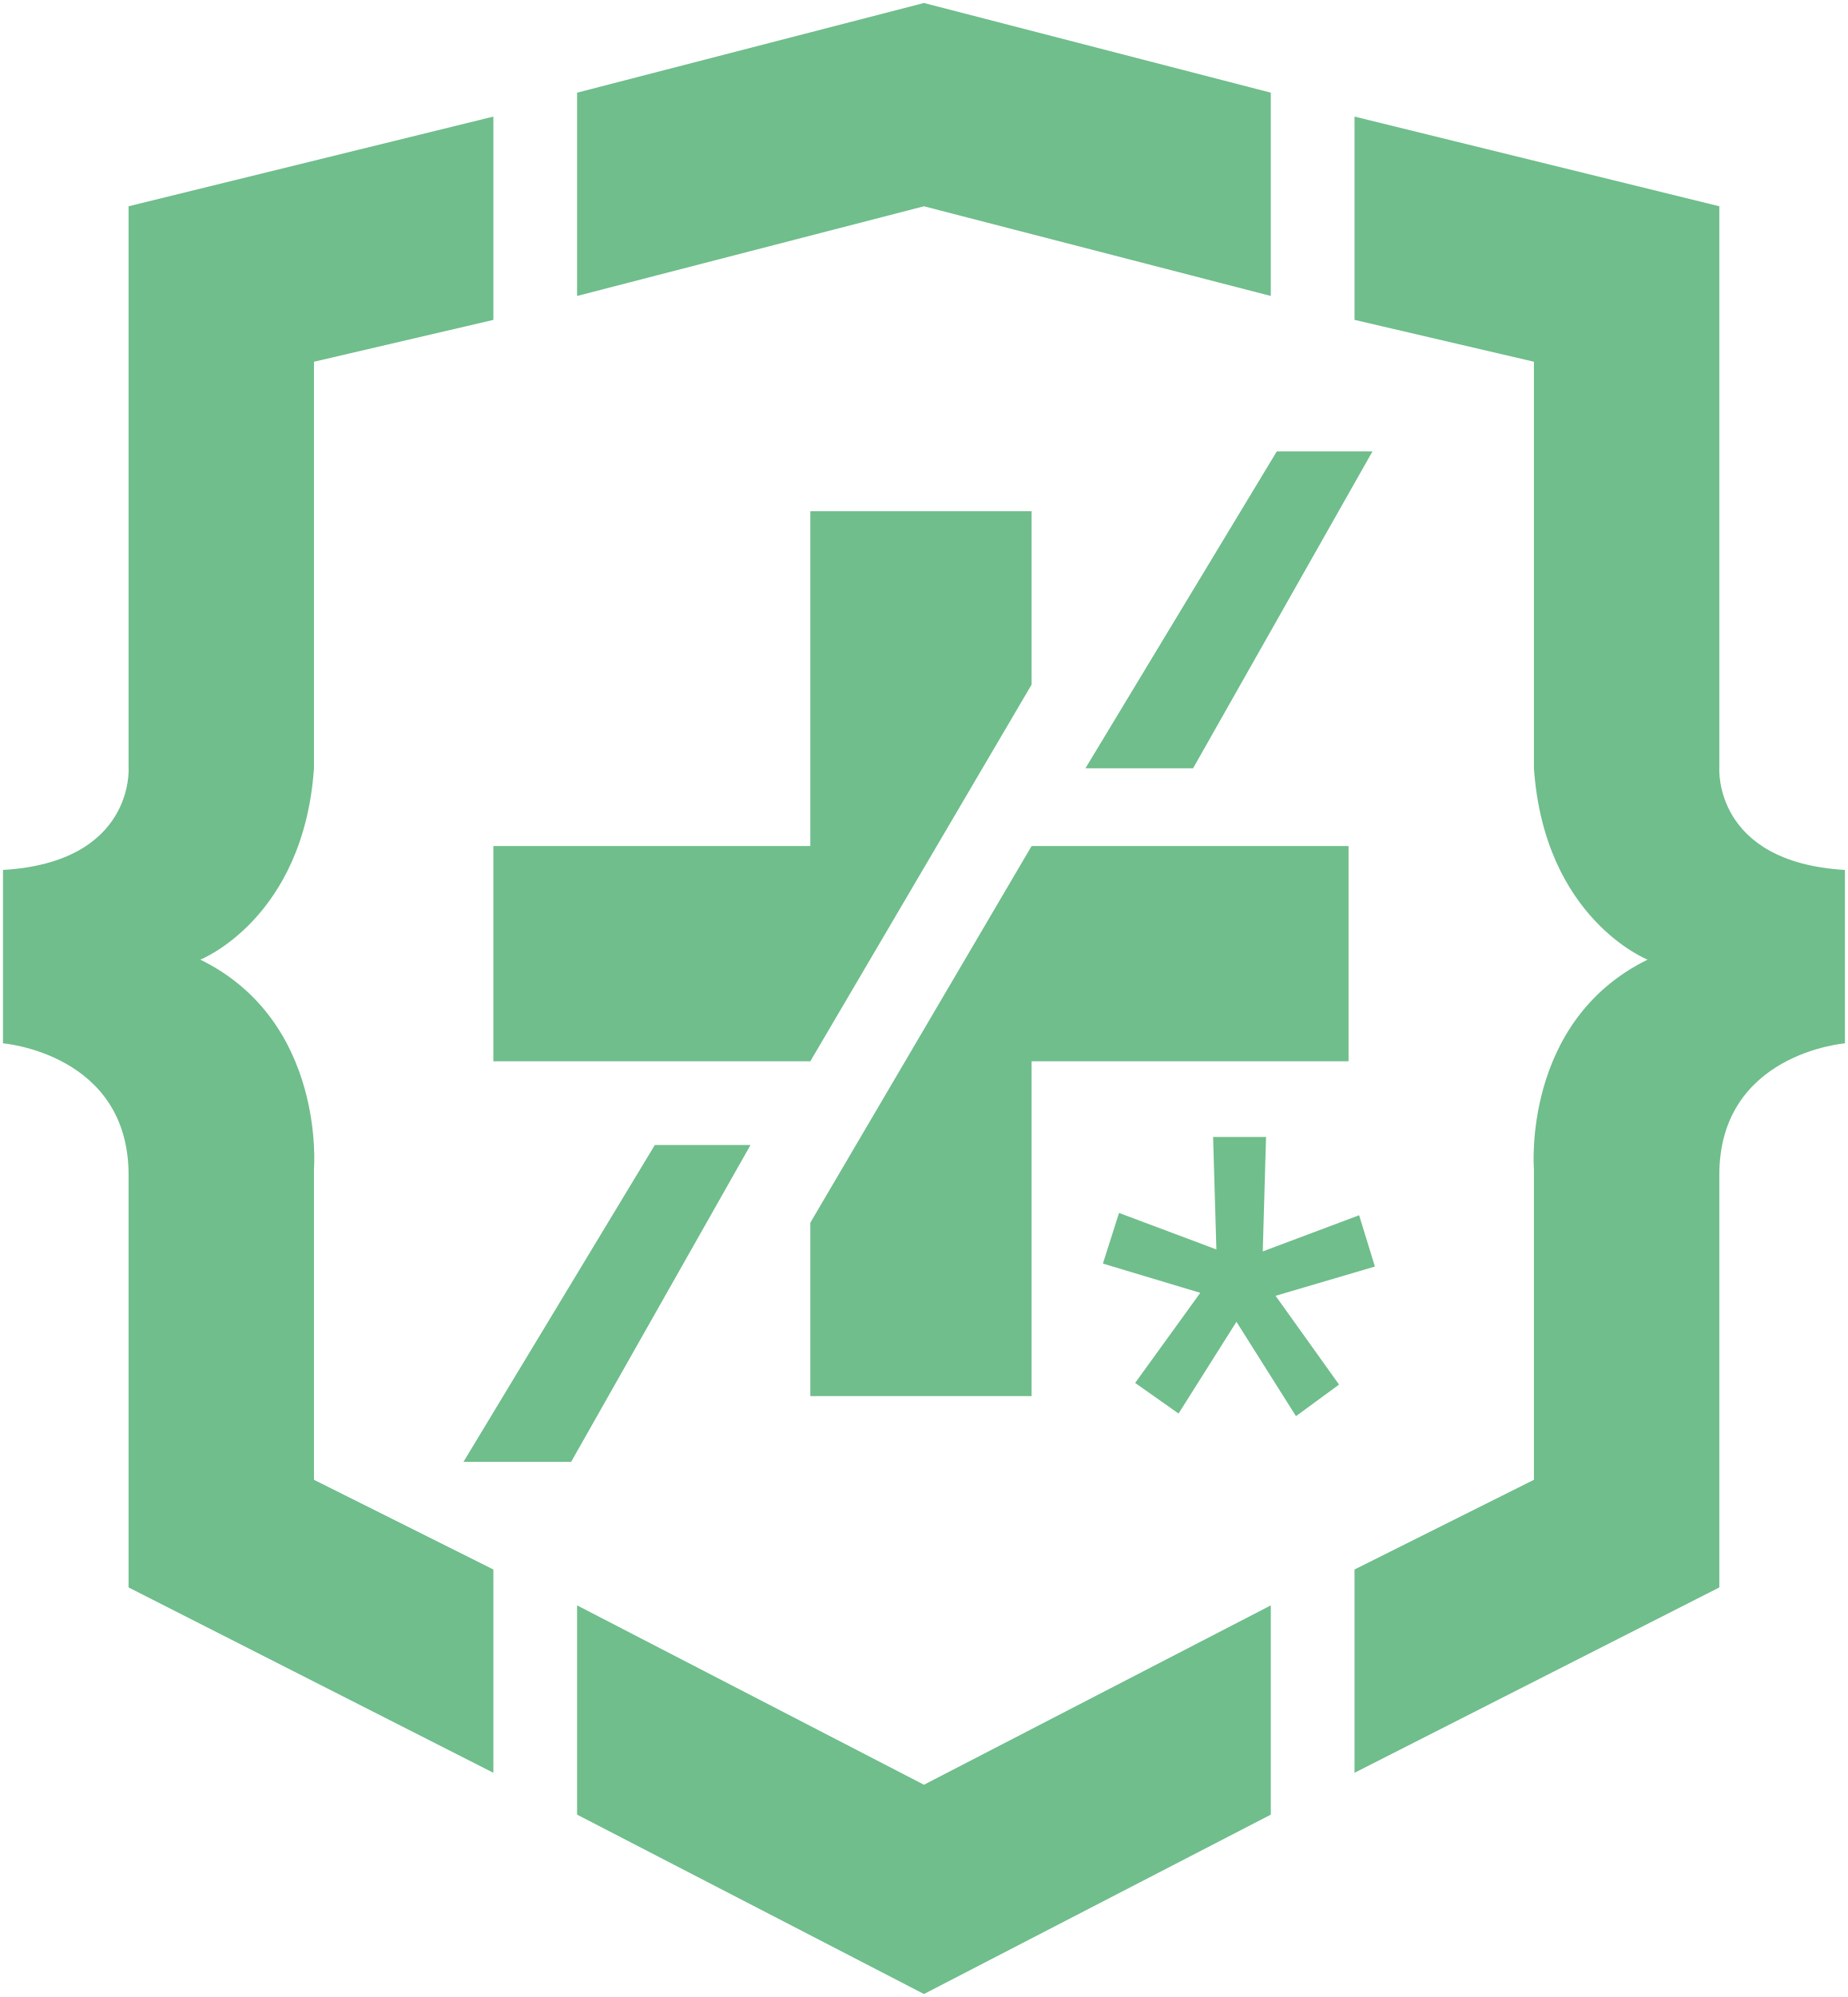
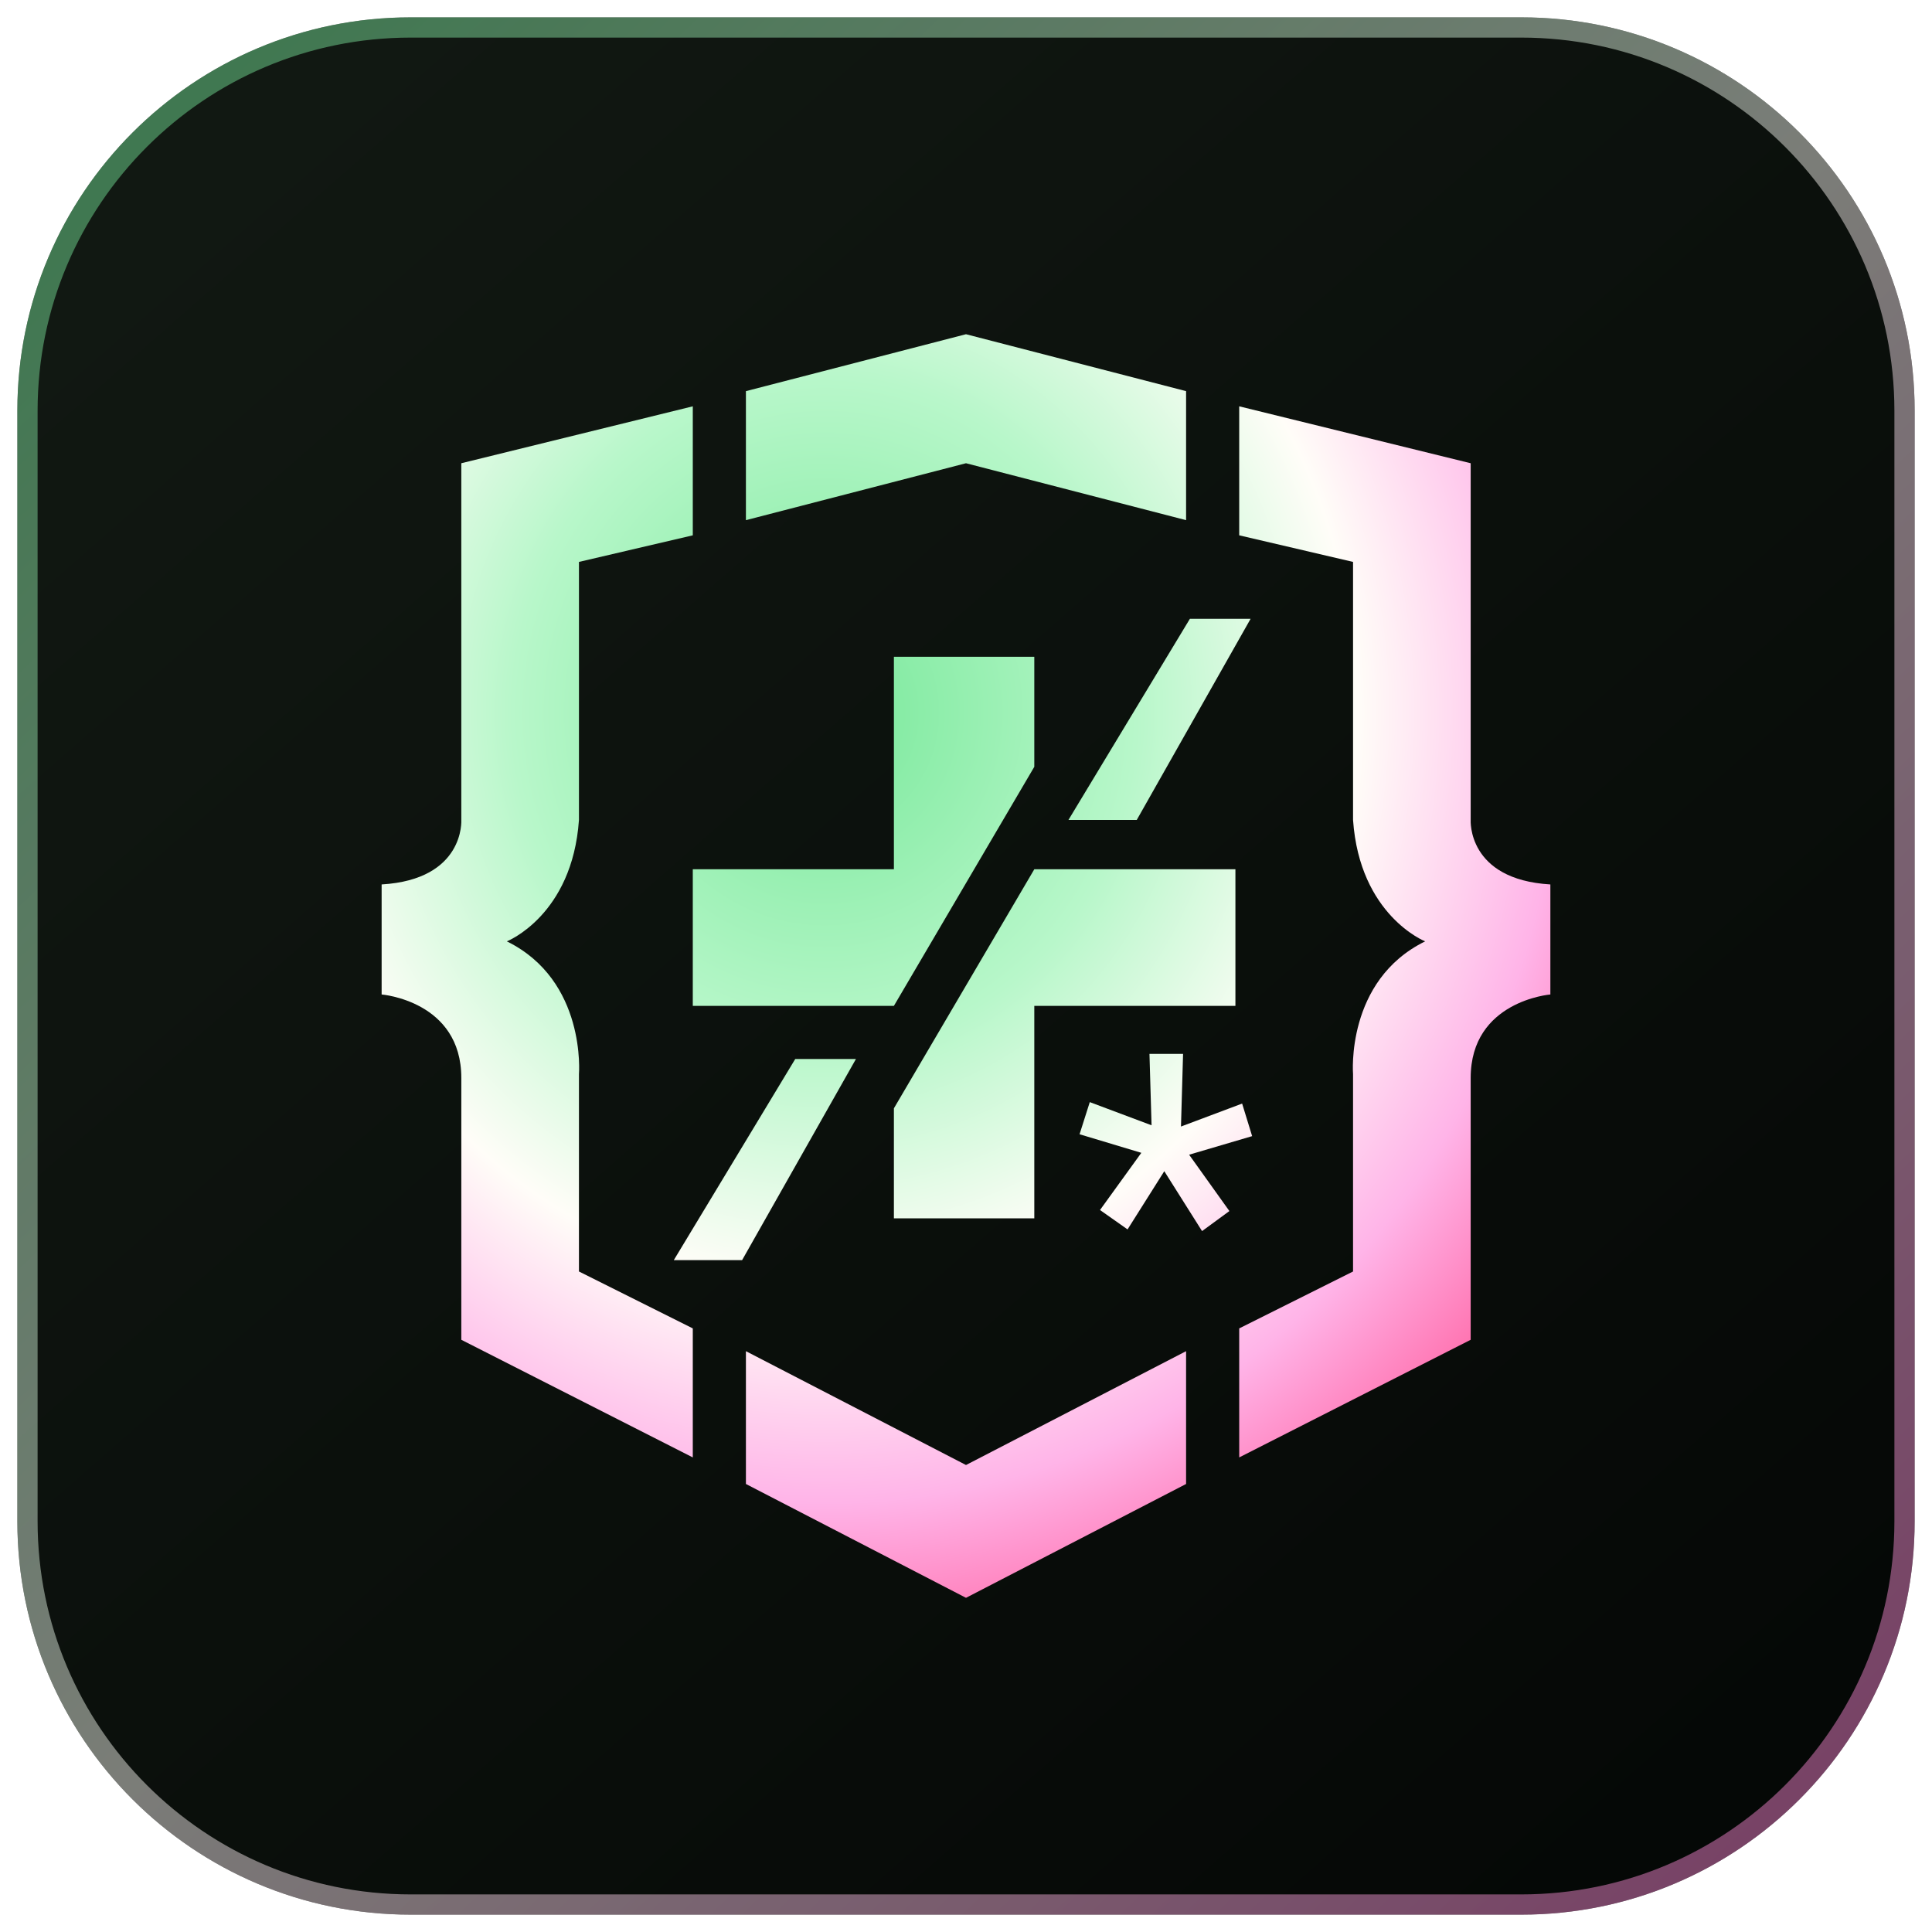
- <svg xmlns="http://www.w3.org/2000/svg" width="100%" height="100%" viewBox="0 0 309 334" version="1.1" xml:space="preserve" style="fill-rule:evenodd;clip-rule:evenodd;stroke-linejoin:round;stroke-miterlimit:2;">
-   <style>path { fill: #6fbe8c; }</style>
-   <g transform="matrix(1,0,0,1,-550.5,-164.5)">
+ <svg xmlns="http://www.w3.org/2000/svg" width="100%" height="100%" viewBox="0 0 334 334" version="1.1" role="img">
+   <defs>
+     <linearGradient id="app-icon-background" x1="42" y1="24" x2="294" y2="312" gradientUnits="userSpaceOnUse">
+       <stop stop-color="#111812" />
+       <stop offset="1" stop-color="#050806" />
+     </linearGradient>
+     <radialGradient id="symbol-gradient" cx="38%" cy="30%" r="78%">
+       <stop stop-color="#78e89a" />
+       <stop offset=".34" stop-color="#b8f7ca" />
+       <stop offset=".58" stop-color="#fffdf8" />
+       <stop offset=".8" stop-color="#ffb4e8" />
+       <stop offset="1" stop-color="#ff5f9f" />
+     </radialGradient>
+     <linearGradient id="app-icon-border" x1="28" y1="24" x2="306" y2="312" gradientUnits="userSpaceOnUse">
+       <stop stop-color="#78e89a" />
+       <stop offset=".5" stop-color="#fffdf8" />
+       <stop offset="1" stop-color="#ff8ad8" />
+     </linearGradient>
+   </defs>
+   <rect x="3" y="3" width="328" height="328" rx="68" fill="url(#app-icon-background)" />
+   <rect x="4.75" y="4.75" width="324.5" height="324.5" rx="66.25" fill="none" stroke="url(#app-icon-border)" stroke-opacity=".46" stroke-width="3.5" />
+   <g transform="matrix(.656,0,0,.656,-295.48,-50.46)" fill="url(#symbol-gradient)">
    <path d="M705,199L647,214L647,180L705,165L763,180L763,214L705,199ZM705,498L647,468L647,433L705,463L763,433L763,468L705,498ZM633,184L633,218L603,225L603,293C601.252,318.184 584,325 584,325C605.025,335.33 603,360 603,360L603,412L633,427L633,461L572,430L572,361C572,340.692 551,339 551,339L551,310C572.994,308.701 572,293 572,293L572,199L633,184ZM777,184L838,199L838,293C838,293 837.006,308.701 859,310L859,339C859,339 838,340.692 838,361L838,430L777,461L777,427L807,412L807,360C807,360 804.975,335.33 826,325C826,325 808.748,318.184 807,293L807,225L777,218L777,184ZM633,306L686,306L686,250L723,250L723,279L686,342L633,342L633,306ZM776,342L723,342L723,398L686,398L686,369L723,306L776,306L776,342ZM660,356L676,356L646,409L628,409L660,356ZM764,240L780,240L750,293L732,293L764,240ZM767.209,401.352L757.255,385.569L747.575,400.913L740.316,395.798L751.205,380.729L734.926,375.835L737.621,367.365L753.9,373.47L753.35,354.661L762.204,354.661L761.654,373.8L777.768,367.75L780.408,376.33L763.799,381.224L774.413,396.073L767.209,401.352Z" />
  </g>
</svg>
